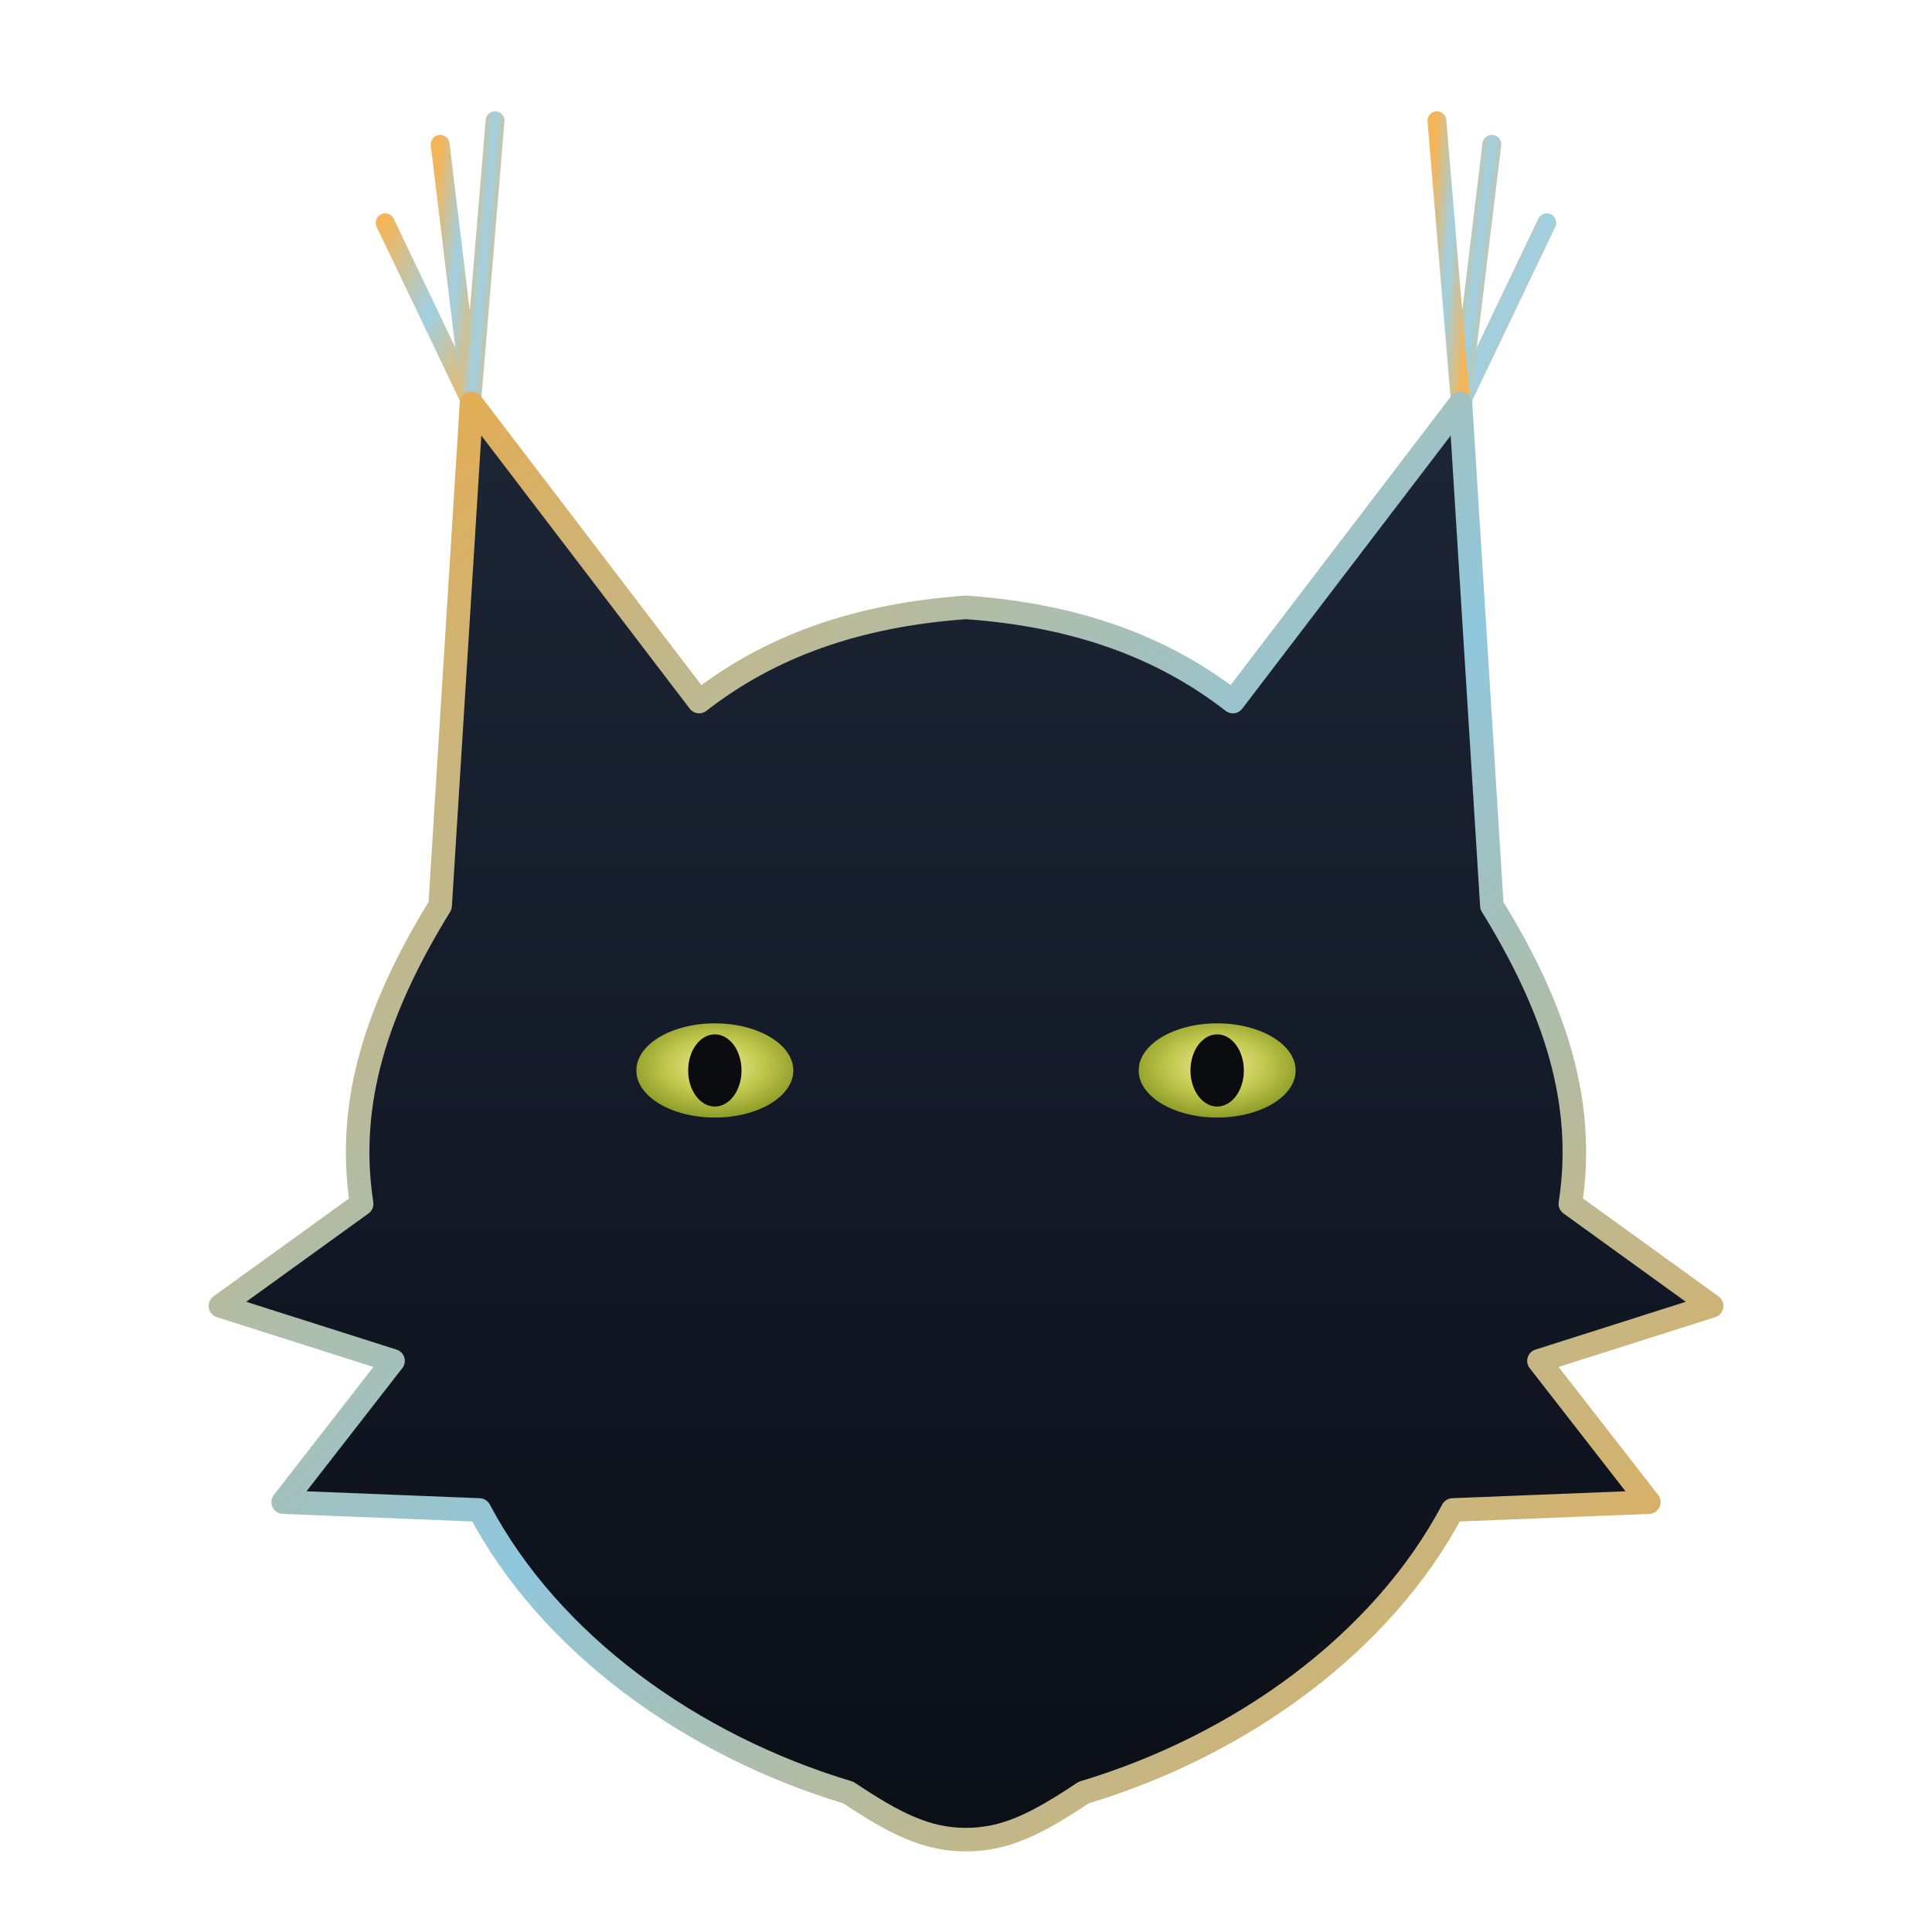
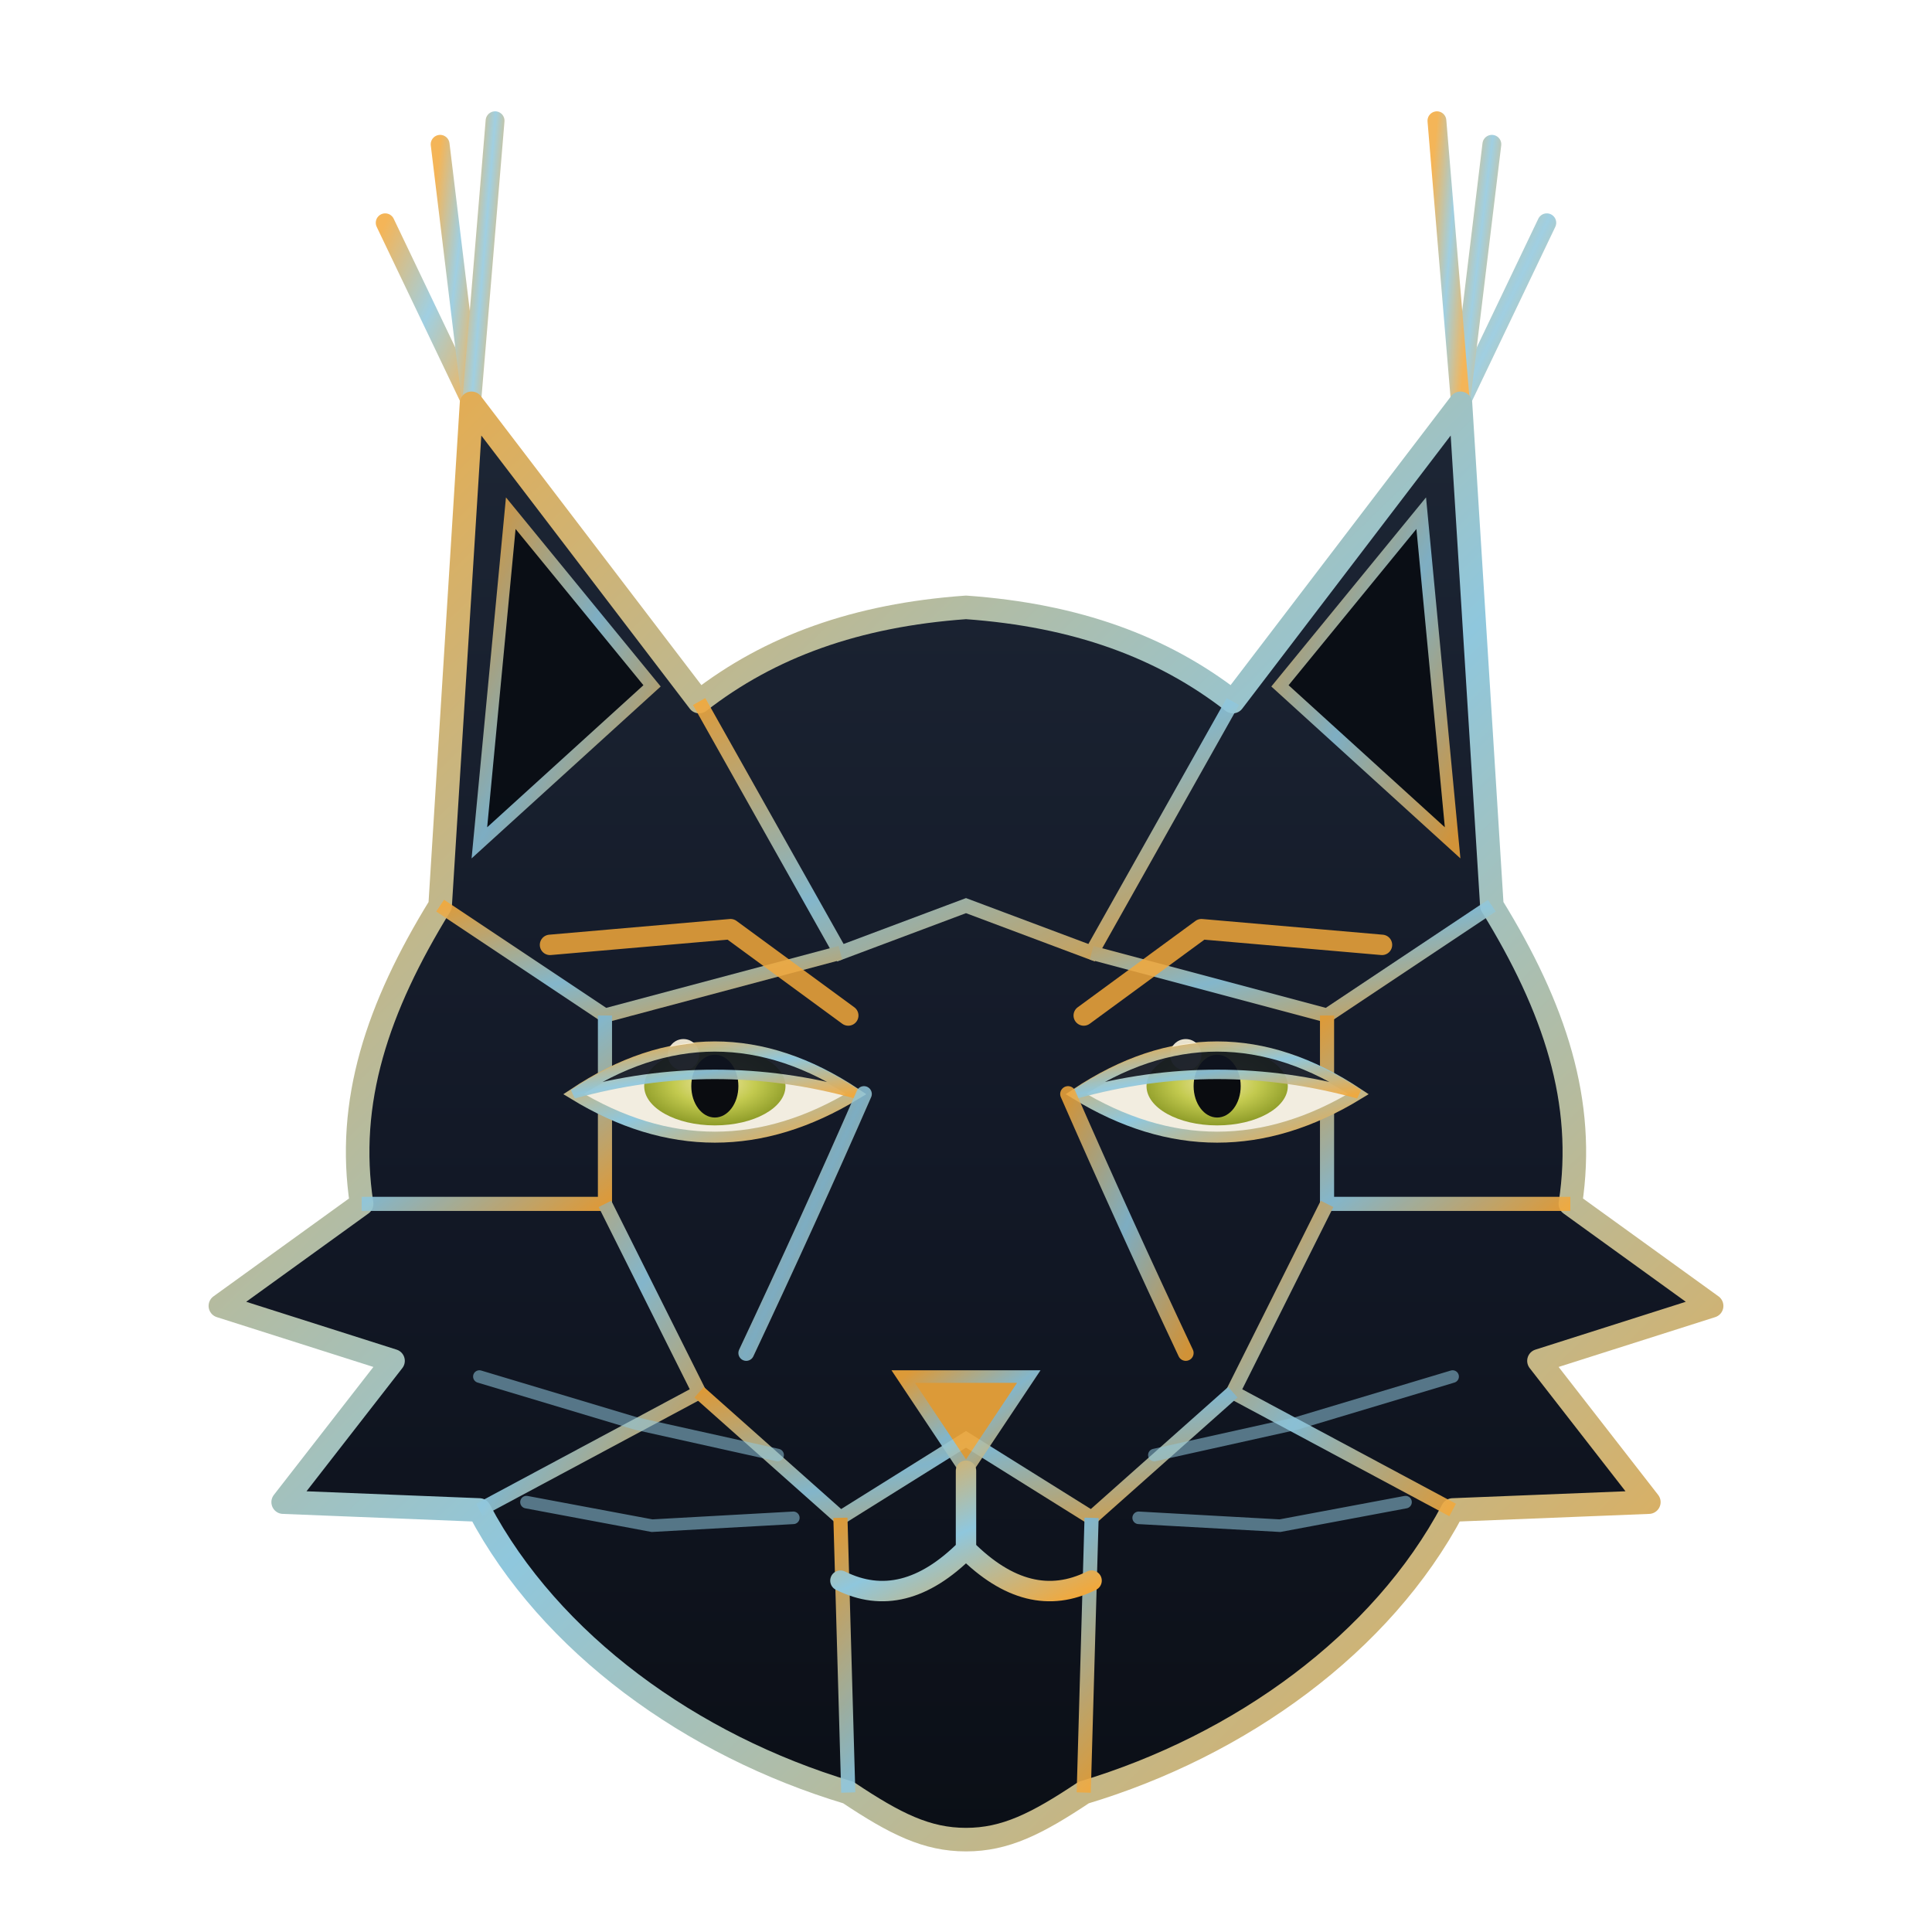
<svg xmlns="http://www.w3.org/2000/svg" viewBox="0 0 64 64">
  <defs>
    <linearGradient id="furGrad" x1="0" y1="0" x2="0" y2="1">
      <stop offset="0" stop-color="#1d2635" />
      <stop offset=".55" stop-color="#121826" />
      <stop offset="1" stop-color="#0b0f16" />
    </linearGradient>
    <linearGradient id="edgeGrad" x1="0" y1="0" x2="1" y2="1">
      <stop offset="0" stop-color="#f2a83b" />
      <stop offset=".5" stop-color="#8fc7dd" />
      <stop offset="1" stop-color="#f2a83b" />
    </linearGradient>
    <radialGradient id="g" cx=".5" cy=".45" r=".65">
      <stop offset="0" stop-color="#f2e8a8" />
      <stop offset=".45" stop-color="#c3ca4f" />
      <stop offset="1" stop-color="#7a8a1a" />
    </radialGradient>
  </defs>
  <g transform="translate(0.8 6.6) scale(0.26)">
    <g stroke="url(#edgeGrad)" stroke-width="2.4" opacity=".85" fill="none" stroke-linecap="round">
      <path d="M57 26 L46 3" />
      <path d="M57 26 L53 -7" />
      <path d="M57 26 L60 -10" />
    </g>
    <g stroke="url(#edgeGrad)" stroke-width="2.4" opacity=".85" fill="none" stroke-linecap="round">
      <path d="M183 26 L194 3" />
      <path d="M183 26 L187 -7" />
      <path d="M183 26 L180 -10" />
    </g>
    <path d="M120 52 C 106 53, 95 57, 86 64 L 57 26 L 53 90 C 45 103, 41 115, 43 128              L 25 141 L 47 148 L 33 166 L 58 167 C 67 184, 85 197, 105 203              C 111 207, 115 209, 120 209 C 125 209, 129 207, 135 203              C 155 197, 173 184, 182 167 L 207 166 L 193 148 L 215 141 L 197 128              C 199 115, 195 103, 187 90 L 183 26 L 154 64 C 145 57, 134 53, 120 52 Z" fill="url(#furGrad)" stroke="url(#edgeGrad)" stroke-width="3" stroke-linejoin="round" />
-     <ellipse cx="88" cy="111" rx="10" ry="6" fill="url(#g)" />
-     <ellipse cx="88" cy="111" rx="3.4" ry="4.6" fill="#0a0c10" />
-     <ellipse cx="152" cy="111" rx="10" ry="6" fill="url(#g)" />
-     <ellipse cx="152" cy="111" rx="3.4" ry="4.6" fill="#0a0c10" />
+     <path d="M62 40 L58 82 L80 62 Z" fill="#070a10" opacity=".85" stroke="url(#edgeGrad)" stroke-width="1.6" />
+     <path d="M178 40 L182 82 L160 62 Z" fill="#070a10" opacity=".85" stroke="url(#edgeGrad)" stroke-width="1.6" />
+     <g stroke="url(#edgeGrad)" stroke-width="1.8" fill="none" opacity=".9">
+       <path d="M120 52 L120 90" />
+       <path d="M86 64 L104 96 L120 90 L136 96 L154 64" />
+       <path d="M53 90 L74 104 L104 96" />
+       <path d="M187 90 L166 104 L136 96" />
+       <path d="M43 128 L74 128 L74 104" />
+       <path d="M197 128 L166 128 L166 104" />
+       <path d="M58 167 L86 152 L74 128" />
+       <path d="M182 167 L154 152 L166 128" />
+       <path d="M86 152 L104 168 L120 158 L136 168 L154 152" />
+       <path d="M105 203 L104 168 M135 203 L136 168" />
+     </g>
+     <path d="M67 95 L90 93 L105 104" stroke="#f2a83b" stroke-width="2.6" fill="none" opacity=".85" stroke-linecap="round" stroke-linejoin="round" />
+     <path d="M173 95 L150 93 L135 104" stroke="#f2a83b" stroke-width="2.6" fill="none" opacity=".85" stroke-linecap="round" stroke-linejoin="round" />
+     <path d="M70 114 Q 88 102 106 114 Q 88 125 70 114 Z" fill="#f2ede0" stroke="url(#edgeGrad)" stroke-width="1.4" />
+     <ellipse cx="88" cy="113" rx="9" ry="5" fill="url(#g)" />
+     <ellipse cx="88" cy="113" rx="3" ry="4" fill="#0a0c10" />
+     <circle cx="84" cy="109" r="2" fill="#fff6df" opacity=".9" />
+     <path d="M70 114 Q 88 102 106 114 Q 88 109 70 114 Z" fill="#0e1420" stroke="url(#edgeGrad)" stroke-width="1.2" opacity=".92" />
+     <path d="M134 114 Q 152 102 170 114 Q 152 125 134 114 Z" fill="#f2ede0" stroke="url(#edgeGrad)" stroke-width="1.4" />
+     <ellipse cx="152" cy="113" rx="9" ry="5" fill="url(#g)" />
+     <ellipse cx="152" cy="113" rx="3" ry="4" fill="#0a0c10" />
+     <circle cx="148" cy="109" r="2" fill="#fff6df" opacity=".9" />
+     <path d="M134 114 Q 152 102 170 114 Q 152 109 134 114 Z" fill="#0e1420" stroke="url(#edgeGrad)" stroke-width="1.2" opacity=".92" />
+     <path d="M107 114 Q 100 130 92 147" stroke="url(#edgeGrad)" stroke-width="2" fill="none" opacity=".85" stroke-linecap="round" />
+     <path d="M133 114 Q 140 130 148 147" stroke="url(#edgeGrad)" stroke-width="2" fill="none" opacity=".85" stroke-linecap="round" />
+     <path d="M112 150 L128 150 L120 162 Z" fill="#f2a83b" opacity=".9" stroke="url(#edgeGrad)" stroke-width="1.6" />
+     <path d="M120 162 L120 172 M120 172 Q 112 180 104 176 M120 172 Q 128 180 136 176" stroke="url(#edgeGrad)" stroke-width="2.6" fill="none" stroke-linecap="round" />
+     <g stroke="#8fc7dd" stroke-width="1.6" opacity=".55" fill="none" stroke-linecap="round">
+       <path d="M96 160 L78 156 L58 150" />
+       <path d="M98 168 L80 169 L64 166" />
+       <path d="M144 160 L162 156 L182 150" />
+       <path d="M142 168 L160 169 L176 166" />
+     </g>
  </g>
</svg>
